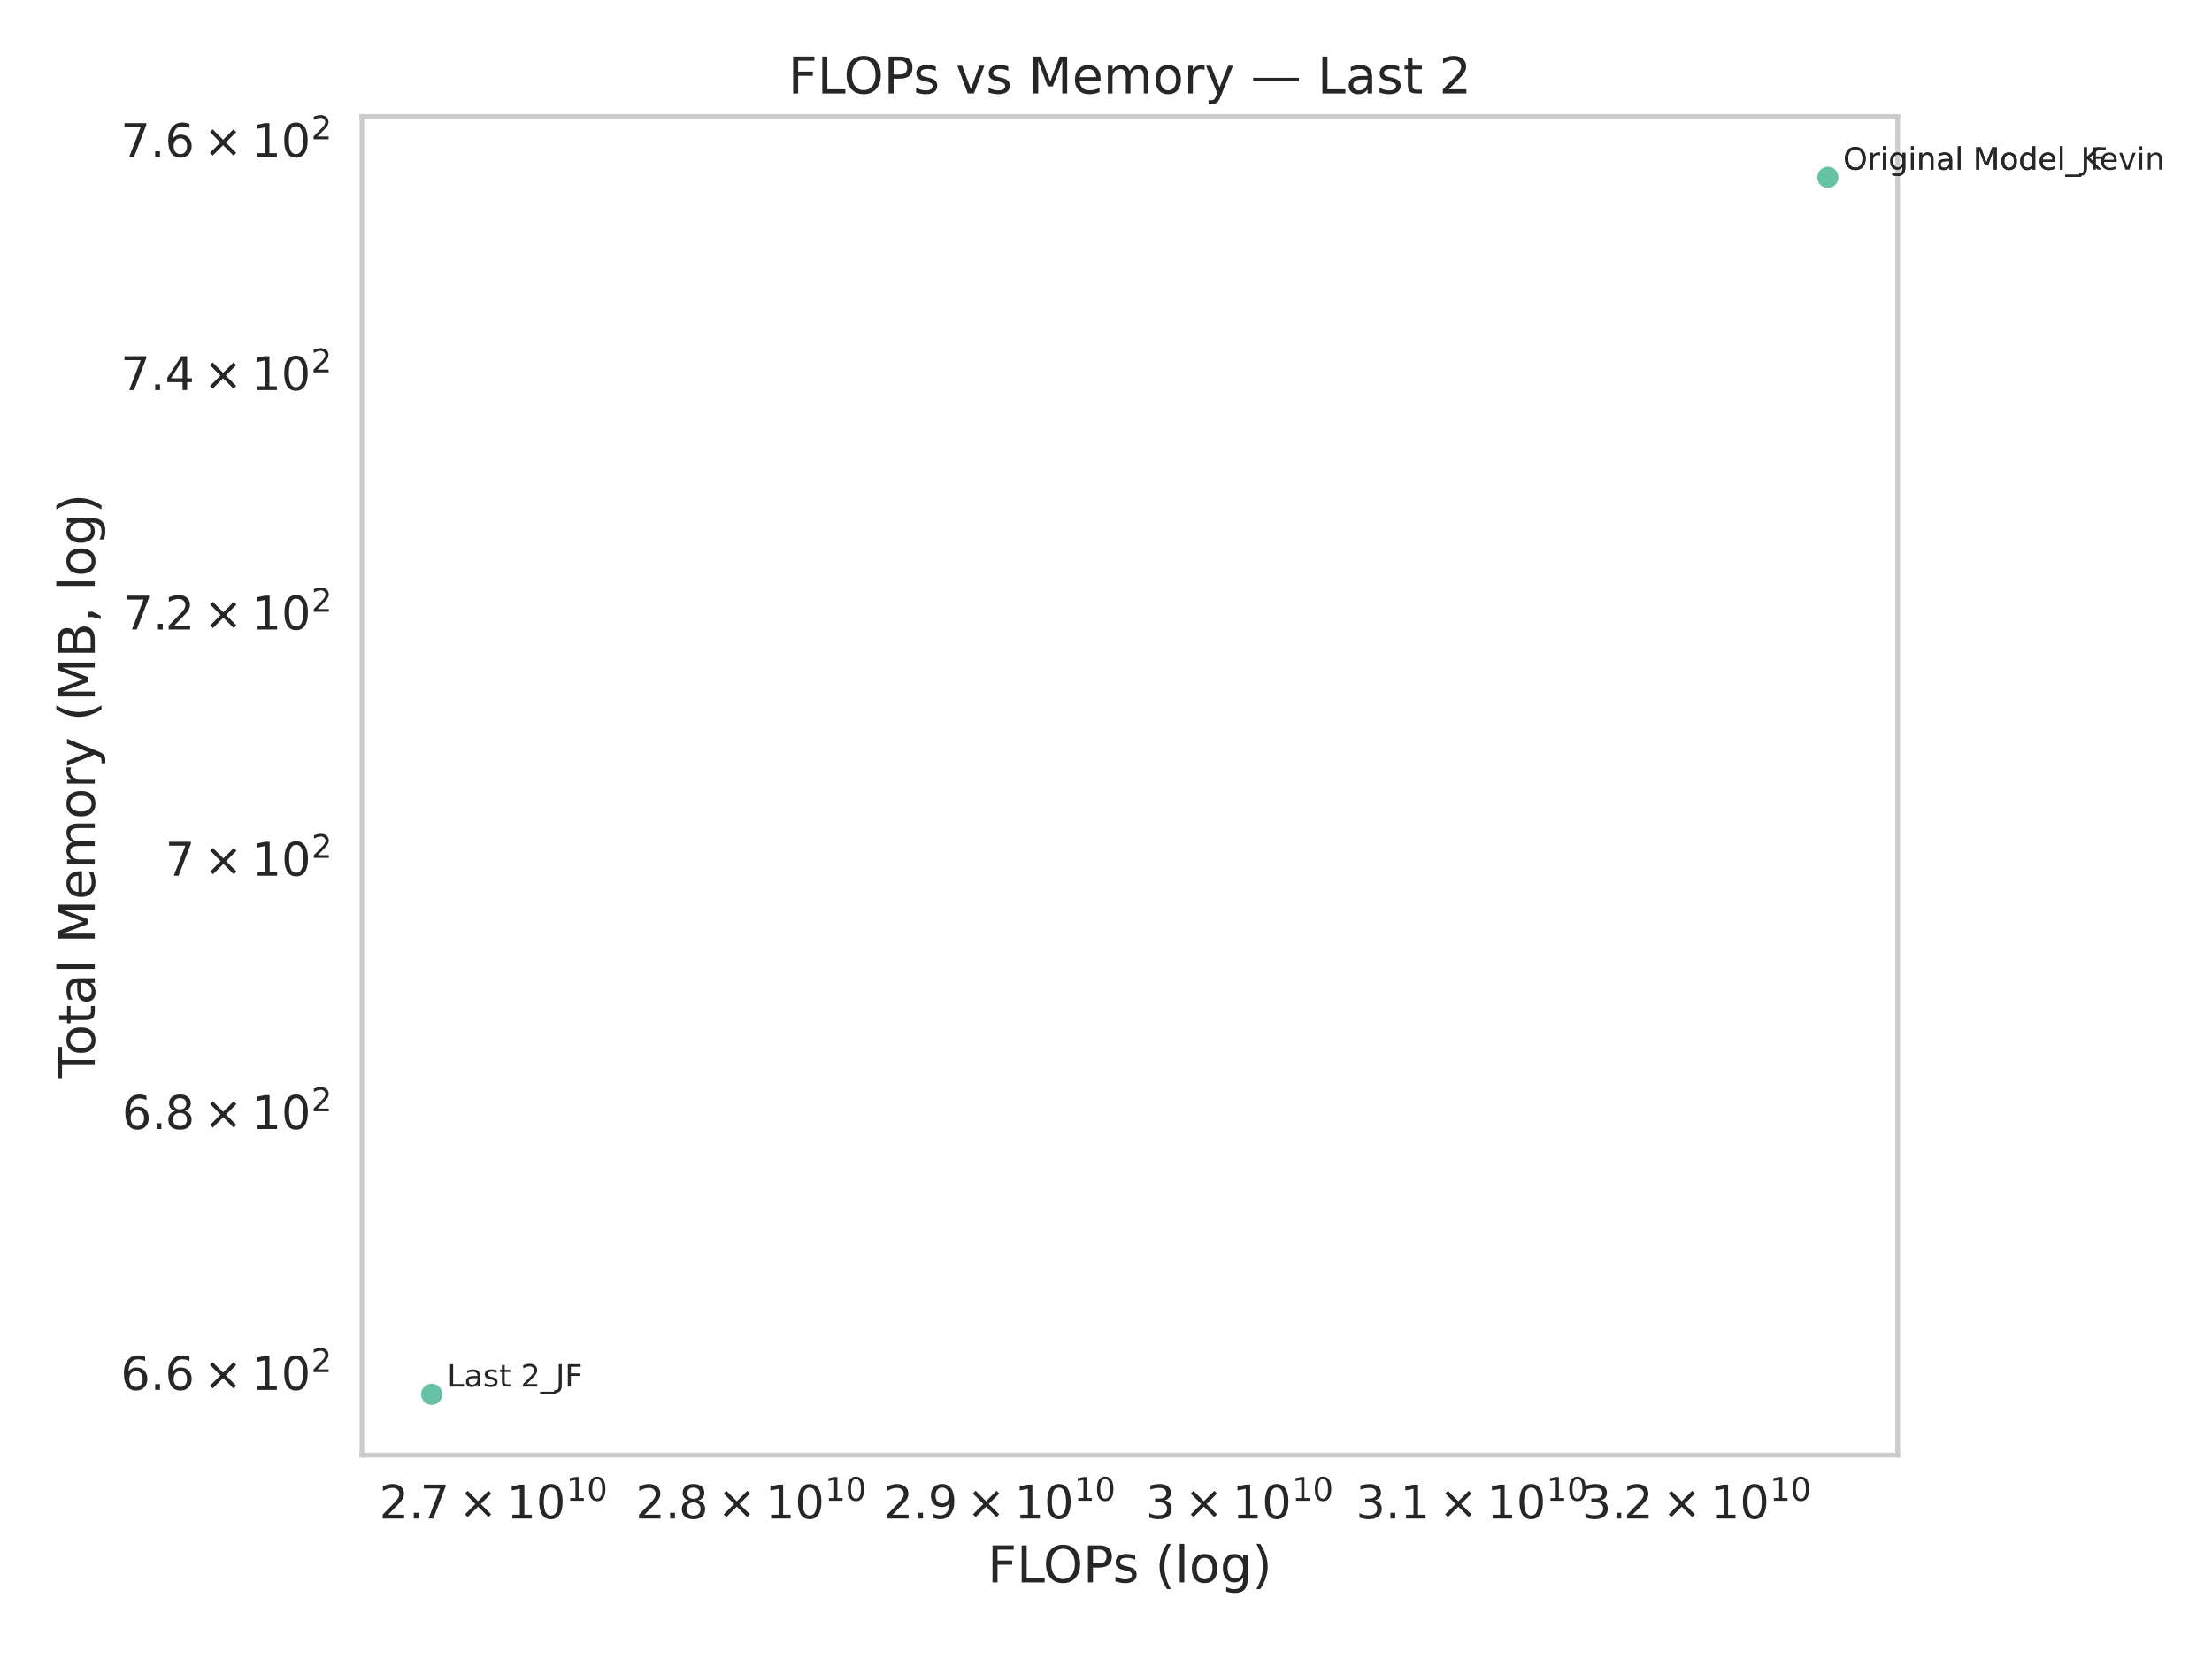
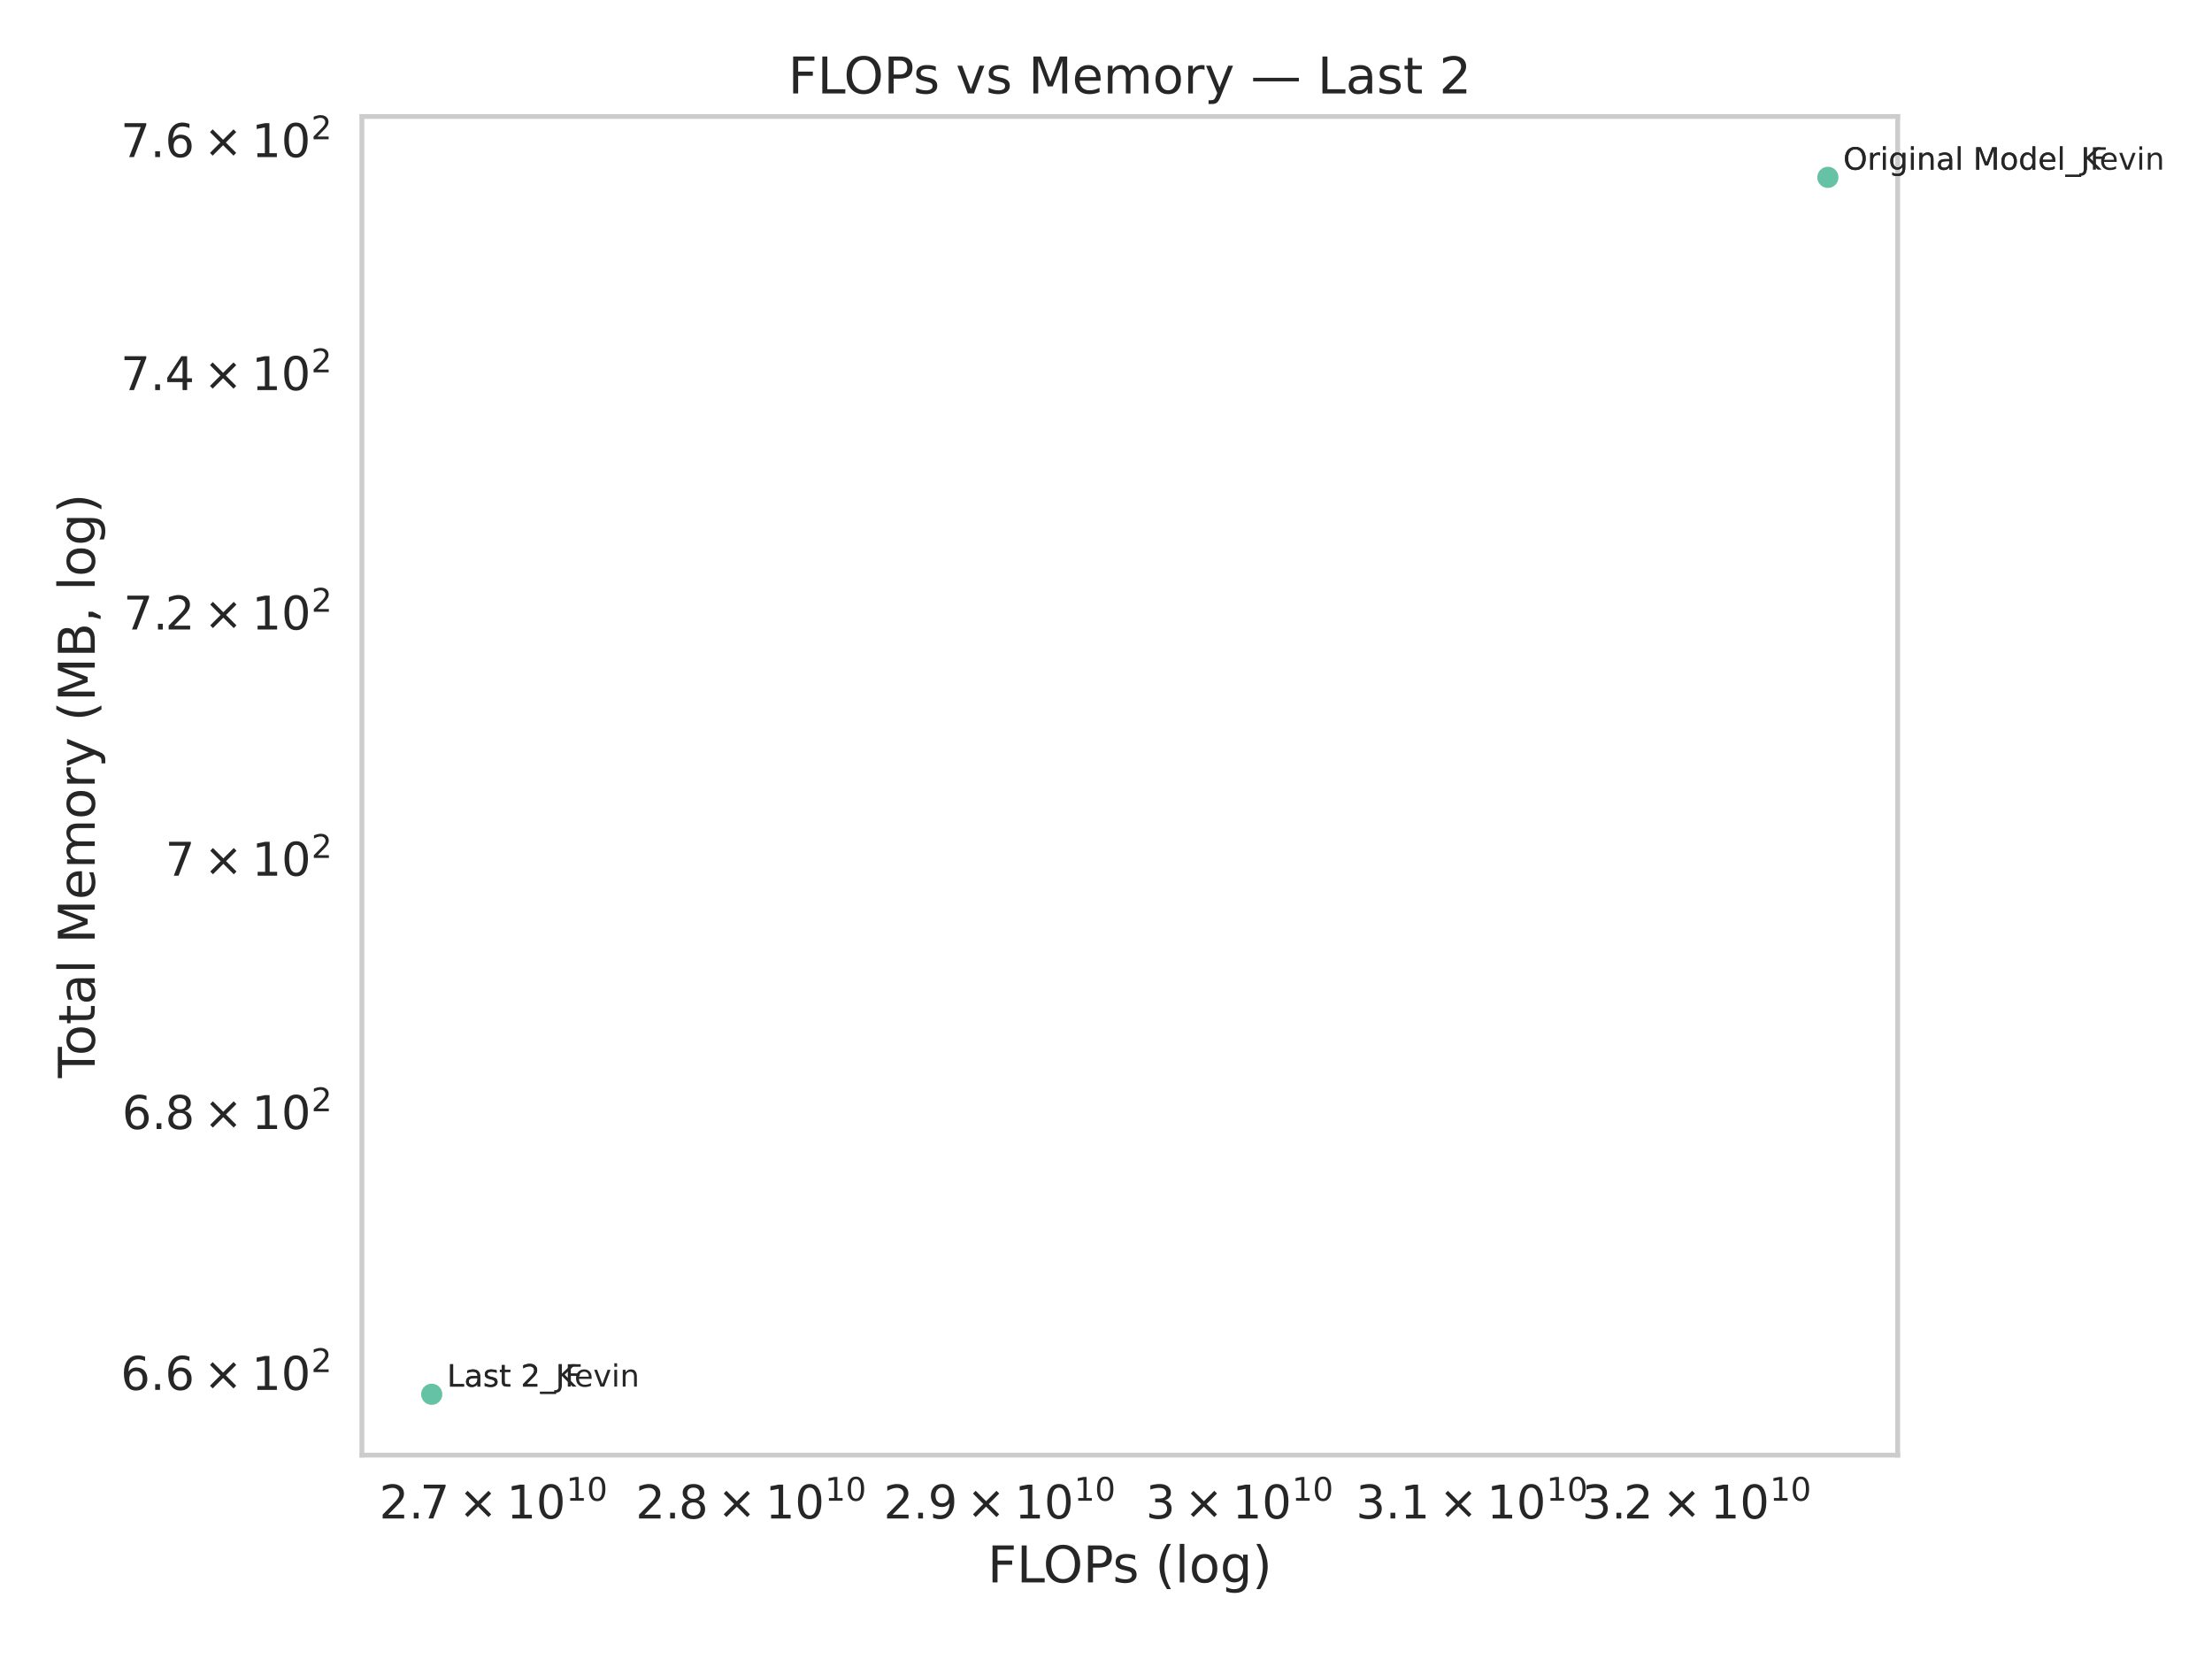
<svg xmlns="http://www.w3.org/2000/svg" xmlns:xlink="http://www.w3.org/1999/xlink" width="576pt" height="432pt" viewBox="0 0 576 432" version="1.1">
  <defs>
    <style type="text/css">*{stroke-linejoin: round; stroke-linecap: butt}</style>
  </defs>
  <g id="figure_1">
    <g id="patch_1">
      <path d="M 0 432  L 576 432  L 576 0  L 0 0  z " style="fill: #ffffff" />
    </g>
    <g id="axes_1">
      <g id="patch_2">
        <path d="M 94.239 378.912  L 494.155 378.912  L 494.155 30.336  L 94.239 30.336  z " style="fill: #ffffff" />
      </g>
      <g id="matplotlib.axis_1">
        <g id="xtick_1">
          <g id="text_1">
            <g style="fill: #262626" transform="translate(98.75553 395.5061) scale(0.121 -0.121)">
              <defs>
                <path id="DejaVuSans-32" d="M 1228 531  L 3431 531  L 3431 0  L 469 0  L 469 531  Q 828 903 1448 1529  Q 2069 2156 2228 2338  Q 2531 2678 2651 2914  Q 2772 3150 2772 3378  Q 2772 3750 2511 3984  Q 2250 4219 1831 4219  Q 1534 4219 1204 4116  Q 875 4013 500 3803  L 500 4441  Q 881 4594 1212 4672  Q 1544 4750 1819 4750  Q 2544 4750 2975 4387  Q 3406 4025 3406 3419  Q 3406 3131 3298 2873  Q 3191 2616 2906 2266  Q 2828 2175 2409 1742  Q 1991 1309 1228 531  z " transform="scale(0.015625)" />
                <path id="DejaVuSans-2e" d="M 684 794  L 1344 794  L 1344 0  L 684 0  L 684 794  z " transform="scale(0.015625)" />
                <path id="DejaVuSans-37" d="M 525 4666  L 3525 4666  L 3525 4397  L 1831 0  L 1172 0  L 2766 4134  L 525 4134  L 525 4666  z " transform="scale(0.015625)" />
                <path id="DejaVuSans-d7" d="M 4488 3438  L 3059 2003  L 4488 575  L 4116 197  L 2681 1631  L 1247 197  L 878 575  L 2303 2003  L 878 3438  L 1247 3816  L 2681 2381  L 4116 3816  L 4488 3438  z " transform="scale(0.015625)" />
                <path id="DejaVuSans-31" d="M 794 531  L 1825 531  L 1825 4091  L 703 3866  L 703 4441  L 1819 4666  L 2450 4666  L 2450 531  L 3481 531  L 3481 0  L 794 0  L 794 531  z " transform="scale(0.015625)" />
                <path id="DejaVuSans-30" d="M 2034 4250  Q 1547 4250 1301 3770  Q 1056 3291 1056 2328  Q 1056 1369 1301 889  Q 1547 409 2034 409  Q 2525 409 2770 889  Q 3016 1369 3016 2328  Q 3016 3291 2770 3770  Q 2525 4250 2034 4250  z M 2034 4750  Q 2819 4750 3233 4129  Q 3647 3509 3647 2328  Q 3647 1150 3233 529  Q 2819 -91 2034 -91  Q 1250 -91 836 529  Q 422 1150 422 2328  Q 422 3509 836 4129  Q 1250 4750 2034 4750  z " transform="scale(0.015625)" />
              </defs>
              <use xlink:href="#DejaVuSans-32" transform="translate(0 0.765625)" />
              <use xlink:href="#DejaVuSans-2e" transform="translate(63.62305 0.765625)" />
              <use xlink:href="#DejaVuSans-37" transform="translate(87.66016 0.765625)" />
              <use xlink:href="#DejaVuSans-d7" transform="translate(170.7656 0.765625)" />
              <use xlink:href="#DejaVuSans-31" transform="translate(274.0371 0.765625)" />
              <use xlink:href="#DejaVuSans-30" transform="translate(337.6602 0.765625)" />
              <use xlink:href="#DejaVuSans-31" transform="translate(402.2402 39.04688) scale(0.7)" />
              <use xlink:href="#DejaVuSans-30" transform="translate(446.7764 39.04688) scale(0.7)" />
            </g>
          </g>
        </g>
        <g id="xtick_2">
          <g id="text_2">
            <g style="fill: #262626" transform="translate(165.5144 395.5061) scale(0.121 -0.121)">
              <defs>
                <path id="DejaVuSans-38" d="M 2034 2216  Q 1584 2216 1326 1975  Q 1069 1734 1069 1313  Q 1069 891 1326 650  Q 1584 409 2034 409  Q 2484 409 2743 651  Q 3003 894 3003 1313  Q 3003 1734 2745 1975  Q 2488 2216 2034 2216  z M 1403 2484  Q 997 2584 770 2862  Q 544 3141 544 3541  Q 544 4100 942 4425  Q 1341 4750 2034 4750  Q 2731 4750 3128 4425  Q 3525 4100 3525 3541  Q 3525 3141 3298 2862  Q 3072 2584 2669 2484  Q 3125 2378 3379 2068  Q 3634 1759 3634 1313  Q 3634 634 3220 271  Q 2806 -91 2034 -91  Q 1263 -91 848 271  Q 434 634 434 1313  Q 434 1759 690 2068  Q 947 2378 1403 2484  z M 1172 3481  Q 1172 3119 1398 2916  Q 1625 2713 2034 2713  Q 2441 2713 2670 2916  Q 2900 3119 2900 3481  Q 2900 3844 2670 4047  Q 2441 4250 2034 4250  Q 1625 4250 1398 4047  Q 1172 3844 1172 3481  z " transform="scale(0.015625)" />
              </defs>
              <use xlink:href="#DejaVuSans-32" transform="translate(0 0.765625)" />
              <use xlink:href="#DejaVuSans-2e" transform="translate(63.62305 0.765625)" />
              <use xlink:href="#DejaVuSans-38" transform="translate(92.78516 0.765625)" />
              <use xlink:href="#DejaVuSans-d7" transform="translate(175.8906 0.765625)" />
              <use xlink:href="#DejaVuSans-31" transform="translate(279.1621 0.765625)" />
              <use xlink:href="#DejaVuSans-30" transform="translate(342.7852 0.765625)" />
              <use xlink:href="#DejaVuSans-31" transform="translate(407.3652 39.04688) scale(0.7)" />
              <use xlink:href="#DejaVuSans-30" transform="translate(451.9014 39.04688) scale(0.7)" />
            </g>
          </g>
        </g>
        <g id="xtick_3">
          <g id="text_3">
            <g style="fill: #262626" transform="translate(230.1012 395.5061) scale(0.121 -0.121)">
              <defs>
                <path id="DejaVuSans-39" d="M 703 97  L 703 672  Q 941 559 1184 500  Q 1428 441 1663 441  Q 2288 441 2617 861  Q 2947 1281 2994 2138  Q 2813 1869 2534 1725  Q 2256 1581 1919 1581  Q 1219 1581 811 2004  Q 403 2428 403 3163  Q 403 3881 828 4315  Q 1253 4750 1959 4750  Q 2769 4750 3195 4129  Q 3622 3509 3622 2328  Q 3622 1225 3098 567  Q 2575 -91 1691 -91  Q 1453 -91 1209 -44  Q 966 3 703 97  z M 1959 2075  Q 2384 2075 2632 2365  Q 2881 2656 2881 3163  Q 2881 3666 2632 3958  Q 2384 4250 1959 4250  Q 1534 4250 1286 3958  Q 1038 3666 1038 3163  Q 1038 2656 1286 2365  Q 1534 2075 1959 2075  z " transform="scale(0.015625)" />
              </defs>
              <use xlink:href="#DejaVuSans-32" transform="translate(0 0.765625)" />
              <use xlink:href="#DejaVuSans-2e" transform="translate(63.62305 0.765625)" />
              <use xlink:href="#DejaVuSans-39" transform="translate(95.41016 0.765625)" />
              <use xlink:href="#DejaVuSans-d7" transform="translate(178.5156 0.765625)" />
              <use xlink:href="#DejaVuSans-31" transform="translate(281.7871 0.765625)" />
              <use xlink:href="#DejaVuSans-30" transform="translate(345.4102 0.765625)" />
              <use xlink:href="#DejaVuSans-31" transform="translate(409.9902 39.04688) scale(0.7)" />
              <use xlink:href="#DejaVuSans-30" transform="translate(454.5264 39.04688) scale(0.7)" />
            </g>
          </g>
        </g>
        <g id="xtick_4">
          <g id="text_4">
            <g style="fill: #262626" transform="translate(298.3626 395.5061) scale(0.121 -0.121)">
              <defs>
                <path id="DejaVuSans-33" d="M 2597 2516  Q 3050 2419 3304 2112  Q 3559 1806 3559 1356  Q 3559 666 3084 287  Q 2609 -91 1734 -91  Q 1441 -91 1130 -33  Q 819 25 488 141  L 488 750  Q 750 597 1062 519  Q 1375 441 1716 441  Q 2309 441 2620 675  Q 2931 909 2931 1356  Q 2931 1769 2642 2001  Q 2353 2234 1838 2234  L 1294 2234  L 1294 2753  L 1863 2753  Q 2328 2753 2575 2939  Q 2822 3125 2822 3475  Q 2822 3834 2567 4026  Q 2313 4219 1838 4219  Q 1578 4219 1281 4162  Q 984 4106 628 3988  L 628 4550  Q 988 4650 1302 4700  Q 1616 4750 1894 4750  Q 2613 4750 3031 4423  Q 3450 4097 3450 3541  Q 3450 3153 3228 2886  Q 3006 2619 2597 2516  z " transform="scale(0.015625)" />
              </defs>
              <use xlink:href="#DejaVuSans-33" transform="translate(0 0.765625)" />
              <use xlink:href="#DejaVuSans-d7" transform="translate(83.10547 0.765625)" />
              <use xlink:href="#DejaVuSans-31" transform="translate(186.377 0.765625)" />
              <use xlink:href="#DejaVuSans-30" transform="translate(250 0.765625)" />
              <use xlink:href="#DejaVuSans-31" transform="translate(314.5801 39.04688) scale(0.7)" />
              <use xlink:href="#DejaVuSans-30" transform="translate(359.1162 39.04688) scale(0.7)" />
            </g>
          </g>
        </g>
        <g id="xtick_5">
          <g id="text_5">
            <g style="fill: #262626" transform="translate(353.079 395.5061) scale(0.121 -0.121)">
              <use xlink:href="#DejaVuSans-33" transform="translate(0 0.765625)" />
              <use xlink:href="#DejaVuSans-2e" transform="translate(63.62305 0.765625)" />
              <use xlink:href="#DejaVuSans-31" transform="translate(95.41016 0.765625)" />
              <use xlink:href="#DejaVuSans-d7" transform="translate(178.5156 0.765625)" />
              <use xlink:href="#DejaVuSans-31" transform="translate(281.7871 0.765625)" />
              <use xlink:href="#DejaVuSans-30" transform="translate(345.4102 0.765625)" />
              <use xlink:href="#DejaVuSans-31" transform="translate(409.9902 39.04688) scale(0.7)" />
              <use xlink:href="#DejaVuSans-30" transform="translate(454.5264 39.04688) scale(0.7)" />
            </g>
          </g>
        </g>
        <g id="xtick_6">
          <g id="text_6">
            <g style="fill: #262626" transform="translate(411.9255 395.5061) scale(0.121 -0.121)">
              <use xlink:href="#DejaVuSans-33" transform="translate(0 0.765625)" />
              <use xlink:href="#DejaVuSans-2e" transform="translate(63.62305 0.765625)" />
              <use xlink:href="#DejaVuSans-32" transform="translate(89.91016 0.765625)" />
              <use xlink:href="#DejaVuSans-d7" transform="translate(173.0156 0.765625)" />
              <use xlink:href="#DejaVuSans-31" transform="translate(276.2871 0.765625)" />
              <use xlink:href="#DejaVuSans-30" transform="translate(339.9102 0.765625)" />
              <use xlink:href="#DejaVuSans-31" transform="translate(404.4902 39.04688) scale(0.7)" />
              <use xlink:href="#DejaVuSans-30" transform="translate(449.0264 39.04688) scale(0.7)" />
            </g>
          </g>
        </g>
        <g id="text_7">
          <g style="fill: #262626" transform="translate(257.1557 412.0525) scale(0.132 -0.132)">
            <defs>
              <path id="DejaVuSans-46" d="M 628 4666  L 3309 4666  L 3309 4134  L 1259 4134  L 1259 2759  L 3109 2759  L 3109 2228  L 1259 2228  L 1259 0  L 628 0  L 628 4666  z " transform="scale(0.015625)" />
              <path id="DejaVuSans-4c" d="M 628 4666  L 1259 4666  L 1259 531  L 3531 531  L 3531 0  L 628 0  L 628 4666  z " transform="scale(0.015625)" />
              <path id="DejaVuSans-4f" d="M 2522 4238  Q 1834 4238 1429 3725  Q 1025 3213 1025 2328  Q 1025 1447 1429 934  Q 1834 422 2522 422  Q 3209 422 3611 934  Q 4013 1447 4013 2328  Q 4013 3213 3611 3725  Q 3209 4238 2522 4238  z M 2522 4750  Q 3503 4750 4090 4092  Q 4678 3434 4678 2328  Q 4678 1225 4090 567  Q 3503 -91 2522 -91  Q 1538 -91 948 565  Q 359 1222 359 2328  Q 359 3434 948 4092  Q 1538 4750 2522 4750  z " transform="scale(0.015625)" />
              <path id="DejaVuSans-50" d="M 1259 4147  L 1259 2394  L 2053 2394  Q 2494 2394 2734 2622  Q 2975 2850 2975 3272  Q 2975 3691 2734 3919  Q 2494 4147 2053 4147  L 1259 4147  z M 628 4666  L 2053 4666  Q 2838 4666 3239 4311  Q 3641 3956 3641 3272  Q 3641 2581 3239 2228  Q 2838 1875 2053 1875  L 1259 1875  L 1259 0  L 628 0  L 628 4666  z " transform="scale(0.015625)" />
              <path id="DejaVuSans-73" d="M 2834 3397  L 2834 2853  Q 2591 2978 2328 3040  Q 2066 3103 1784 3103  Q 1356 3103 1142 2972  Q 928 2841 928 2578  Q 928 2378 1081 2264  Q 1234 2150 1697 2047  L 1894 2003  Q 2506 1872 2764 1633  Q 3022 1394 3022 966  Q 3022 478 2636 193  Q 2250 -91 1575 -91  Q 1294 -91 989 -36  Q 684 19 347 128  L 347 722  Q 666 556 975 473  Q 1284 391 1588 391  Q 1994 391 2212 530  Q 2431 669 2431 922  Q 2431 1156 2273 1281  Q 2116 1406 1581 1522  L 1381 1569  Q 847 1681 609 1914  Q 372 2147 372 2553  Q 372 3047 722 3315  Q 1072 3584 1716 3584  Q 2034 3584 2315 3537  Q 2597 3491 2834 3397  z " transform="scale(0.015625)" />
              <path id="DejaVuSans-20" transform="scale(0.015625)" />
              <path id="DejaVuSans-28" d="M 1984 4856  Q 1566 4138 1362 3434  Q 1159 2731 1159 2009  Q 1159 1288 1364 580  Q 1569 -128 1984 -844  L 1484 -844  Q 1016 -109 783 600  Q 550 1309 550 2009  Q 550 2706 781 3412  Q 1013 4119 1484 4856  L 1984 4856  z " transform="scale(0.015625)" />
              <path id="DejaVuSans-6c" d="M 603 4863  L 1178 4863  L 1178 0  L 603 0  L 603 4863  z " transform="scale(0.015625)" />
              <path id="DejaVuSans-6f" d="M 1959 3097  Q 1497 3097 1228 2736  Q 959 2375 959 1747  Q 959 1119 1226 758  Q 1494 397 1959 397  Q 2419 397 2687 759  Q 2956 1122 2956 1747  Q 2956 2369 2687 2733  Q 2419 3097 1959 3097  z M 1959 3584  Q 2709 3584 3137 3096  Q 3566 2609 3566 1747  Q 3566 888 3137 398  Q 2709 -91 1959 -91  Q 1206 -91 779 398  Q 353 888 353 1747  Q 353 2609 779 3096  Q 1206 3584 1959 3584  z " transform="scale(0.015625)" />
              <path id="DejaVuSans-67" d="M 2906 1791  Q 2906 2416 2648 2759  Q 2391 3103 1925 3103  Q 1463 3103 1205 2759  Q 947 2416 947 1791  Q 947 1169 1205 825  Q 1463 481 1925 481  Q 2391 481 2648 825  Q 2906 1169 2906 1791  z M 3481 434  Q 3481 -459 3084 -895  Q 2688 -1331 1869 -1331  Q 1566 -1331 1297 -1286  Q 1028 -1241 775 -1147  L 775 -588  Q 1028 -725 1275 -790  Q 1522 -856 1778 -856  Q 2344 -856 2625 -561  Q 2906 -266 2906 331  L 2906 616  Q 2728 306 2450 153  Q 2172 0 1784 0  Q 1141 0 747 490  Q 353 981 353 1791  Q 353 2603 747 3093  Q 1141 3584 1784 3584  Q 2172 3584 2450 3431  Q 2728 3278 2906 2969  L 2906 3500  L 3481 3500  L 3481 434  z " transform="scale(0.015625)" />
              <path id="DejaVuSans-29" d="M 513 4856  L 1013 4856  Q 1481 4119 1714 3412  Q 1947 2706 1947 2009  Q 1947 1309 1714 600  Q 1481 -109 1013 -844  L 513 -844  Q 928 -128 1133 580  Q 1338 1288 1338 2009  Q 1338 2731 1133 3434  Q 928 4138 513 4856  z " transform="scale(0.015625)" />
            </defs>
            <use xlink:href="#DejaVuSans-46" />
            <use xlink:href="#DejaVuSans-4c" transform="translate(57.51953 0)" />
            <use xlink:href="#DejaVuSans-4f" transform="translate(109.6074 0)" />
            <use xlink:href="#DejaVuSans-50" transform="translate(188.3184 0)" />
            <use xlink:href="#DejaVuSans-73" transform="translate(246.8711 0)" />
            <use xlink:href="#DejaVuSans-20" transform="translate(298.9707 0)" />
            <use xlink:href="#DejaVuSans-28" transform="translate(330.7578 0)" />
            <use xlink:href="#DejaVuSans-6c" transform="translate(369.7715 0)" />
            <use xlink:href="#DejaVuSans-6f" transform="translate(397.5547 0)" />
            <use xlink:href="#DejaVuSans-67" transform="translate(458.7363 0)" />
            <use xlink:href="#DejaVuSans-29" transform="translate(522.2129 0)" />
          </g>
        </g>
      </g>
      <g id="matplotlib.axis_2">
        <g id="ytick_1">
          <g id="text_8">
            <g style="fill: #262626" transform="translate(31.42142 362.0147) scale(0.121 -0.121)">
              <defs>
                <path id="DejaVuSans-36" d="M 2113 2584  Q 1688 2584 1439 2293  Q 1191 2003 1191 1497  Q 1191 994 1439 701  Q 1688 409 2113 409  Q 2538 409 2786 701  Q 3034 994 3034 1497  Q 3034 2003 2786 2293  Q 2538 2584 2113 2584  z M 3366 4563  L 3366 3988  Q 3128 4100 2886 4159  Q 2644 4219 2406 4219  Q 1781 4219 1451 3797  Q 1122 3375 1075 2522  Q 1259 2794 1537 2939  Q 1816 3084 2150 3084  Q 2853 3084 3261 2657  Q 3669 2231 3669 1497  Q 3669 778 3244 343  Q 2819 -91 2113 -91  Q 1303 -91 875 529  Q 447 1150 447 2328  Q 447 3434 972 4092  Q 1497 4750 2381 4750  Q 2619 4750 2861 4703  Q 3103 4656 3366 4563  z " transform="scale(0.015625)" />
              </defs>
              <use xlink:href="#DejaVuSans-36" transform="translate(0 0.765625)" />
              <use xlink:href="#DejaVuSans-2e" transform="translate(63.62305 0.765625)" />
              <use xlink:href="#DejaVuSans-36" transform="translate(95.41016 0.765625)" />
              <use xlink:href="#DejaVuSans-d7" transform="translate(178.5156 0.765625)" />
              <use xlink:href="#DejaVuSans-31" transform="translate(281.7871 0.765625)" />
              <use xlink:href="#DejaVuSans-30" transform="translate(345.4102 0.765625)" />
              <use xlink:href="#DejaVuSans-32" transform="translate(409.9902 39.04688) scale(0.7)" />
            </g>
          </g>
        </g>
        <g id="ytick_2">
          <g id="text_9">
            <g style="fill: #262626" transform="translate(31.78442 294.0843) scale(0.121 -0.121)">
              <use xlink:href="#DejaVuSans-36" transform="translate(0 0.765625)" />
              <use xlink:href="#DejaVuSans-2e" transform="translate(63.62305 0.765625)" />
              <use xlink:href="#DejaVuSans-38" transform="translate(92.78516 0.765625)" />
              <use xlink:href="#DejaVuSans-d7" transform="translate(175.8906 0.765625)" />
              <use xlink:href="#DejaVuSans-31" transform="translate(279.1621 0.765625)" />
              <use xlink:href="#DejaVuSans-30" transform="translate(342.7852 0.765625)" />
              <use xlink:href="#DejaVuSans-32" transform="translate(407.3652 39.04688) scale(0.7)" />
            </g>
          </g>
        </g>
        <g id="ytick_3">
          <g id="text_10">
            <g style="fill: #262626" transform="translate(43.03742 228.1232) scale(0.121 -0.121)">
              <use xlink:href="#DejaVuSans-37" transform="translate(0 0.765625)" />
              <use xlink:href="#DejaVuSans-d7" transform="translate(83.10547 0.765625)" />
              <use xlink:href="#DejaVuSans-31" transform="translate(186.377 0.765625)" />
              <use xlink:href="#DejaVuSans-30" transform="translate(250 0.765625)" />
              <use xlink:href="#DejaVuSans-32" transform="translate(314.5801 39.04688) scale(0.7)" />
            </g>
          </g>
        </g>
        <g id="ytick_4">
          <g id="text_11">
            <g style="fill: #262626" transform="translate(32.14742 164.0205) scale(0.121 -0.121)">
              <use xlink:href="#DejaVuSans-37" transform="translate(0 0.765625)" />
              <use xlink:href="#DejaVuSans-2e" transform="translate(63.62305 0.765625)" />
              <use xlink:href="#DejaVuSans-32" transform="translate(89.91016 0.765625)" />
              <use xlink:href="#DejaVuSans-d7" transform="translate(173.0156 0.765625)" />
              <use xlink:href="#DejaVuSans-31" transform="translate(276.2871 0.765625)" />
              <use xlink:href="#DejaVuSans-30" transform="translate(339.9102 0.765625)" />
              <use xlink:href="#DejaVuSans-32" transform="translate(404.4902 39.04688) scale(0.7)" />
            </g>
          </g>
        </g>
        <g id="ytick_5">
          <g id="text_12">
            <g style="fill: #262626" transform="translate(31.42142 101.6741) scale(0.121 -0.121)">
              <defs>
                <path id="DejaVuSans-34" d="M 2419 4116  L 825 1625  L 2419 1625  L 2419 4116  z M 2253 4666  L 3047 4666  L 3047 1625  L 3713 1625  L 3713 1100  L 3047 1100  L 3047 0  L 2419 0  L 2419 1100  L 313 1100  L 313 1709  L 2253 4666  z " transform="scale(0.015625)" />
              </defs>
              <use xlink:href="#DejaVuSans-37" transform="translate(0 0.765625)" />
              <use xlink:href="#DejaVuSans-2e" transform="translate(63.62305 0.765625)" />
              <use xlink:href="#DejaVuSans-34" transform="translate(95.41016 0.765625)" />
              <use xlink:href="#DejaVuSans-d7" transform="translate(178.5156 0.765625)" />
              <use xlink:href="#DejaVuSans-31" transform="translate(281.7871 0.765625)" />
              <use xlink:href="#DejaVuSans-30" transform="translate(345.4102 0.765625)" />
              <use xlink:href="#DejaVuSans-32" transform="translate(409.9902 39.04688) scale(0.7)" />
            </g>
          </g>
        </g>
        <g id="ytick_6">
          <g id="text_13">
            <g style="fill: #262626" transform="translate(31.42142 40.99056) scale(0.121 -0.121)">
              <use xlink:href="#DejaVuSans-37" transform="translate(0 0.765625)" />
              <use xlink:href="#DejaVuSans-2e" transform="translate(63.62305 0.765625)" />
              <use xlink:href="#DejaVuSans-36" transform="translate(95.41016 0.765625)" />
              <use xlink:href="#DejaVuSans-d7" transform="translate(178.5156 0.765625)" />
              <use xlink:href="#DejaVuSans-31" transform="translate(281.7871 0.765625)" />
              <use xlink:href="#DejaVuSans-30" transform="translate(345.4102 0.765625)" />
              <use xlink:href="#DejaVuSans-32" transform="translate(409.9902 39.04688) scale(0.7)" />
            </g>
          </g>
        </g>
        <g id="text_14">
          <g style="fill: #262626" transform="translate(24.67624 280.7045) rotate(-90) scale(0.132 -0.132)">
            <defs>
              <path id="DejaVuSans-54" d="M -19 4666  L 3928 4666  L 3928 4134  L 2272 4134  L 2272 0  L 1638 0  L 1638 4134  L -19 4134  L -19 4666  z " transform="scale(0.015625)" />
              <path id="DejaVuSans-74" d="M 1172 4494  L 1172 3500  L 2356 3500  L 2356 3053  L 1172 3053  L 1172 1153  Q 1172 725 1289 603  Q 1406 481 1766 481  L 2356 481  L 2356 0  L 1766 0  Q 1100 0 847 248  Q 594 497 594 1153  L 594 3053  L 172 3053  L 172 3500  L 594 3500  L 594 4494  L 1172 4494  z " transform="scale(0.015625)" />
              <path id="DejaVuSans-61" d="M 2194 1759  Q 1497 1759 1228 1600  Q 959 1441 959 1056  Q 959 750 1161 570  Q 1363 391 1709 391  Q 2188 391 2477 730  Q 2766 1069 2766 1631  L 2766 1759  L 2194 1759  z M 3341 1997  L 3341 0  L 2766 0  L 2766 531  Q 2569 213 2275 61  Q 1981 -91 1556 -91  Q 1019 -91 701 211  Q 384 513 384 1019  Q 384 1609 779 1909  Q 1175 2209 1959 2209  L 2766 2209  L 2766 2266  Q 2766 2663 2505 2880  Q 2244 3097 1772 3097  Q 1472 3097 1187 3025  Q 903 2953 641 2809  L 641 3341  Q 956 3463 1253 3523  Q 1550 3584 1831 3584  Q 2591 3584 2966 3190  Q 3341 2797 3341 1997  z " transform="scale(0.015625)" />
              <path id="DejaVuSans-4d" d="M 628 4666  L 1569 4666  L 2759 1491  L 3956 4666  L 4897 4666  L 4897 0  L 4281 0  L 4281 4097  L 3078 897  L 2444 897  L 1241 4097  L 1241 0  L 628 0  L 628 4666  z " transform="scale(0.015625)" />
              <path id="DejaVuSans-65" d="M 3597 1894  L 3597 1613  L 953 1613  Q 991 1019 1311 708  Q 1631 397 2203 397  Q 2534 397 2845 478  Q 3156 559 3463 722  L 3463 178  Q 3153 47 2828 -22  Q 2503 -91 2169 -91  Q 1331 -91 842 396  Q 353 884 353 1716  Q 353 2575 817 3079  Q 1281 3584 2069 3584  Q 2775 3584 3186 3129  Q 3597 2675 3597 1894  z M 3022 2063  Q 3016 2534 2758 2815  Q 2500 3097 2075 3097  Q 1594 3097 1305 2825  Q 1016 2553 972 2059  L 3022 2063  z " transform="scale(0.015625)" />
              <path id="DejaVuSans-6d" d="M 3328 2828  Q 3544 3216 3844 3400  Q 4144 3584 4550 3584  Q 5097 3584 5394 3201  Q 5691 2819 5691 2113  L 5691 0  L 5113 0  L 5113 2094  Q 5113 2597 4934 2840  Q 4756 3084 4391 3084  Q 3944 3084 3684 2787  Q 3425 2491 3425 1978  L 3425 0  L 2847 0  L 2847 2094  Q 2847 2600 2669 2842  Q 2491 3084 2119 3084  Q 1678 3084 1418 2786  Q 1159 2488 1159 1978  L 1159 0  L 581 0  L 581 3500  L 1159 3500  L 1159 2956  Q 1356 3278 1631 3431  Q 1906 3584 2284 3584  Q 2666 3584 2933 3390  Q 3200 3197 3328 2828  z " transform="scale(0.015625)" />
              <path id="DejaVuSans-72" d="M 2631 2963  Q 2534 3019 2420 3045  Q 2306 3072 2169 3072  Q 1681 3072 1420 2755  Q 1159 2438 1159 1844  L 1159 0  L 581 0  L 581 3500  L 1159 3500  L 1159 2956  Q 1341 3275 1631 3429  Q 1922 3584 2338 3584  Q 2397 3584 2469 3576  Q 2541 3569 2628 3553  L 2631 2963  z " transform="scale(0.015625)" />
              <path id="DejaVuSans-79" d="M 2059 -325  Q 1816 -950 1584 -1140  Q 1353 -1331 966 -1331  L 506 -1331  L 506 -850  L 844 -850  Q 1081 -850 1212 -737  Q 1344 -625 1503 -206  L 1606 56  L 191 3500  L 800 3500  L 1894 763  L 2988 3500  L 3597 3500  L 2059 -325  z " transform="scale(0.015625)" />
              <path id="DejaVuSans-42" d="M 1259 2228  L 1259 519  L 2272 519  Q 2781 519 3026 730  Q 3272 941 3272 1375  Q 3272 1813 3026 2020  Q 2781 2228 2272 2228  L 1259 2228  z M 1259 4147  L 1259 2741  L 2194 2741  Q 2656 2741 2882 2914  Q 3109 3088 3109 3444  Q 3109 3797 2882 3972  Q 2656 4147 2194 4147  L 1259 4147  z M 628 4666  L 2241 4666  Q 2963 4666 3353 4366  Q 3744 4066 3744 3513  Q 3744 3084 3544 2831  Q 3344 2578 2956 2516  Q 3422 2416 3680 2098  Q 3938 1781 3938 1306  Q 3938 681 3513 340  Q 3088 0 2303 0  L 628 0  L 628 4666  z " transform="scale(0.015625)" />
              <path id="DejaVuSans-2c" d="M 750 794  L 1409 794  L 1409 256  L 897 -744  L 494 -744  L 750 256  L 750 794  z " transform="scale(0.015625)" />
            </defs>
            <use xlink:href="#DejaVuSans-54" />
            <use xlink:href="#DejaVuSans-6f" transform="translate(44.08398 0)" />
            <use xlink:href="#DejaVuSans-74" transform="translate(105.2656 0)" />
            <use xlink:href="#DejaVuSans-61" transform="translate(144.4746 0)" />
            <use xlink:href="#DejaVuSans-6c" transform="translate(205.7539 0)" />
            <use xlink:href="#DejaVuSans-20" transform="translate(233.5371 0)" />
            <use xlink:href="#DejaVuSans-4d" transform="translate(265.3242 0)" />
            <use xlink:href="#DejaVuSans-65" transform="translate(351.6035 0)" />
            <use xlink:href="#DejaVuSans-6d" transform="translate(413.127 0)" />
            <use xlink:href="#DejaVuSans-6f" transform="translate(510.5391 0)" />
            <use xlink:href="#DejaVuSans-72" transform="translate(571.7207 0)" />
            <use xlink:href="#DejaVuSans-79" transform="translate(612.834 0)" />
            <use xlink:href="#DejaVuSans-20" transform="translate(672.0137 0)" />
            <use xlink:href="#DejaVuSans-28" transform="translate(703.8008 0)" />
            <use xlink:href="#DejaVuSans-4d" transform="translate(742.8145 0)" />
            <use xlink:href="#DejaVuSans-42" transform="translate(829.0938 0)" />
            <use xlink:href="#DejaVuSans-2c" transform="translate(897.6973 0)" />
            <use xlink:href="#DejaVuSans-20" transform="translate(929.4844 0)" />
            <use xlink:href="#DejaVuSans-6c" transform="translate(961.2715 0)" />
            <use xlink:href="#DejaVuSans-6f" transform="translate(989.0547 0)" />
            <use xlink:href="#DejaVuSans-67" transform="translate(1050.236 0)" />
            <use xlink:href="#DejaVuSans-29" transform="translate(1113.713 0)" />
          </g>
        </g>
      </g>
      <g id="PathCollection_1">
        <defs>
-           <path id="m98a71d52c9" d="M 0 3  C 0.796 3 1.559 2.684 2.121 2.121  C 2.684 1.559 3 0.796 3 0  C 3 -0.796 2.684 -1.559 2.121 -2.121  C 1.559 -2.684 0.796 -3 0 -3  C -0.796 -3 -1.559 -2.684 -2.121 -2.121  C -2.684 -1.559 -3 -0.796 -3 0  C -3 0.796 -2.684 1.559 -2.121 2.121  C -1.559 2.684 -0.796 3 0 3  z " style="stroke: #ffffff; stroke-width: 0.48" />
+           <path id="m94c38a81b7" d="M 0 3  C 0.796 3 1.559 2.684 2.121 2.121  C 2.684 1.559 3 0.796 3 0  C 3 -0.796 2.684 -1.559 2.121 -2.121  C 1.559 -2.684 0.796 -3 0 -3  C -0.796 -3 -1.559 -2.684 -2.121 -2.121  C -2.684 -1.559 -3 -0.796 -3 0  C -3 0.796 -2.684 1.559 -2.121 2.121  C -1.559 2.684 -0.796 3 0 3  z " style="stroke: #ffffff; stroke-width: 0.48" />
        </defs>
-         <g clip-path="url(#p85d7782b39)">
-           <use xlink:href="#m98a71d52c9" x="475.977" y="46.18" style="fill: #66c2a5; stroke: #ffffff; stroke-width: 0.48" />
-           <use xlink:href="#m98a71d52c9" x="112.417" y="363.068" style="fill: #66c2a5; stroke: #ffffff; stroke-width: 0.48" />
-           <use xlink:href="#m98a71d52c9" x="475.977" y="46.18" style="fill: #66c2a5; stroke: #ffffff; stroke-width: 0.48" />
+         <g clip-path="url(#p597036ff9f)">
+           <use xlink:href="#m94c38a81b7" x="112.417" y="363.068" style="fill: #66c2a5; stroke: #ffffff; stroke-width: 0.48" />
+           <use xlink:href="#m94c38a81b7" x="475.977" y="46.18" style="fill: #66c2a5; stroke: #ffffff; stroke-width: 0.48" />
+           <use xlink:href="#m94c38a81b7" x="112.417" y="363.068" style="fill: #66c2a5; stroke: #ffffff; stroke-width: 0.48" />
+           <use xlink:href="#m94c38a81b7" x="475.977" y="46.18" style="fill: #66c2a5; stroke: #ffffff; stroke-width: 0.48" />
        </g>
      </g>
      <g id="patch_3">
        <path d="M 94.239 378.912  L 94.239 30.336  " style="fill: none; stroke: #cccccc; stroke-width: 1.25; stroke-linejoin: miter; stroke-linecap: square" />
      </g>
      <g id="patch_4">
        <path d="M 494.155 378.912  L 494.155 30.336  " style="fill: none; stroke: #cccccc; stroke-width: 1.25; stroke-linejoin: miter; stroke-linecap: square" />
      </g>
      <g id="patch_5">
        <path d="M 94.239 378.912  L 494.155 378.912  " style="fill: none; stroke: #cccccc; stroke-width: 1.25; stroke-linejoin: miter; stroke-linecap: square" />
      </g>
      <g id="patch_6">
        <path d="M 94.239 30.336  L 494.155 30.336  " style="fill: none; stroke: #cccccc; stroke-width: 1.25; stroke-linejoin: miter; stroke-linecap: square" />
      </g>
      <g id="text_15">
-         <g style="fill: #262626" transform="translate(479.9769 44.18036) scale(0.08 -0.08)">
+         <g style="fill: #262626" transform="translate(116.4174 361.0676) scale(0.08 -0.08)">
          <defs>
-             <path id="DejaVuSans-69" d="M 603 3500  L 1178 3500  L 1178 0  L 603 0  L 603 3500  z M 603 4863  L 1178 4863  L 1178 4134  L 603 4134  L 603 4863  z " transform="scale(0.015625)" />
-             <path id="DejaVuSans-6e" d="M 3513 2113  L 3513 0  L 2938 0  L 2938 2094  Q 2938 2591 2744 2837  Q 2550 3084 2163 3084  Q 1697 3084 1428 2787  Q 1159 2491 1159 1978  L 1159 0  L 581 0  L 581 3500  L 1159 3500  L 1159 2956  Q 1366 3272 1645 3428  Q 1925 3584 2291 3584  Q 2894 3584 3203 3211  Q 3513 2838 3513 2113  z " transform="scale(0.015625)" />
-             <path id="DejaVuSans-64" d="M 2906 2969  L 2906 4863  L 3481 4863  L 3481 0  L 2906 0  L 2906 525  Q 2725 213 2448 61  Q 2172 -91 1784 -91  Q 1150 -91 751 415  Q 353 922 353 1747  Q 353 2572 751 3078  Q 1150 3584 1784 3584  Q 2172 3584 2448 3432  Q 2725 3281 2906 2969  z M 947 1747  Q 947 1113 1208 752  Q 1469 391 1925 391  Q 2381 391 2643 752  Q 2906 1113 2906 1747  Q 2906 2381 2643 2742  Q 2381 3103 1925 3103  Q 1469 3103 1208 2742  Q 947 2381 947 1747  z " transform="scale(0.015625)" />
            <path id="DejaVuSans-5f" d="M 3263 -1063  L 3263 -1509  L -63 -1509  L -63 -1063  L 3263 -1063  z " transform="scale(0.015625)" />
            <path id="DejaVuSans-4b" d="M 628 4666  L 1259 4666  L 1259 2694  L 3353 4666  L 4166 4666  L 1850 2491  L 4331 0  L 3500 0  L 1259 2247  L 1259 0  L 628 0  L 628 4666  z " transform="scale(0.015625)" />
            <path id="DejaVuSans-76" d="M 191 3500  L 800 3500  L 1894 563  L 2988 3500  L 3597 3500  L 2284 0  L 1503 0  L 191 3500  z " transform="scale(0.015625)" />
+             <path id="DejaVuSans-69" d="M 603 3500  L 1178 3500  L 1178 0  L 603 0  L 603 3500  z M 603 4863  L 1178 4863  L 1178 4134  L 603 4134  L 603 4863  z " transform="scale(0.015625)" />
+             <path id="DejaVuSans-6e" d="M 3513 2113  L 3513 0  L 2938 0  L 2938 2094  Q 2938 2591 2744 2837  Q 2550 3084 2163 3084  Q 1697 3084 1428 2787  Q 1159 2491 1159 1978  L 1159 0  L 581 0  L 581 3500  L 1159 3500  L 1159 2956  Q 1366 3272 1645 3428  Q 1925 3584 2291 3584  Q 2894 3584 3203 3211  Q 3513 2838 3513 2113  z " transform="scale(0.015625)" />
+           </defs>
+           <use xlink:href="#DejaVuSans-4c" />
+           <use xlink:href="#DejaVuSans-61" transform="translate(55.71289 0)" />
+           <use xlink:href="#DejaVuSans-73" transform="translate(116.9922 0)" />
+           <use xlink:href="#DejaVuSans-74" transform="translate(169.0918 0)" />
+           <use xlink:href="#DejaVuSans-20" transform="translate(208.3008 0)" />
+           <use xlink:href="#DejaVuSans-32" transform="translate(240.0879 0)" />
+           <use xlink:href="#DejaVuSans-5f" transform="translate(303.7109 0)" />
+           <use xlink:href="#DejaVuSans-4b" transform="translate(353.7109 0)" />
+           <use xlink:href="#DejaVuSans-65" transform="translate(414.2871 0)" />
+           <use xlink:href="#DejaVuSans-76" transform="translate(475.8105 0)" />
+           <use xlink:href="#DejaVuSans-69" transform="translate(534.9902 0)" />
+           <use xlink:href="#DejaVuSans-6e" transform="translate(562.7734 0)" />
+         </g>
+       </g>
+       <g id="text_16">
+         <g style="fill: #262626" transform="translate(479.9769 44.18036) scale(0.08 -0.08)">
+           <defs>
+             <path id="DejaVuSans-64" d="M 2906 2969  L 2906 4863  L 3481 4863  L 3481 0  L 2906 0  L 2906 525  Q 2725 213 2448 61  Q 2172 -91 1784 -91  Q 1150 -91 751 415  Q 353 922 353 1747  Q 353 2572 751 3078  Q 1150 3584 1784 3584  Q 2172 3584 2448 3432  Q 2725 3281 2906 2969  z M 947 1747  Q 947 1113 1208 752  Q 1469 391 1925 391  Q 2381 391 2643 752  Q 2906 1113 2906 1747  Q 2906 2381 2643 2742  Q 2381 3103 1925 3103  Q 1469 3103 1208 2742  Q 947 2381 947 1747  z " transform="scale(0.015625)" />
          </defs>
          <use xlink:href="#DejaVuSans-4f" />
          <use xlink:href="#DejaVuSans-72" transform="translate(78.71094 0)" />
          <use xlink:href="#DejaVuSans-69" transform="translate(119.8242 0)" />
          <use xlink:href="#DejaVuSans-67" transform="translate(147.6074 0)" />
          <use xlink:href="#DejaVuSans-69" transform="translate(211.084 0)" />
          <use xlink:href="#DejaVuSans-6e" transform="translate(238.8672 0)" />
          <use xlink:href="#DejaVuSans-61" transform="translate(302.2461 0)" />
          <use xlink:href="#DejaVuSans-6c" transform="translate(363.5254 0)" />
          <use xlink:href="#DejaVuSans-20" transform="translate(391.3086 0)" />
          <use xlink:href="#DejaVuSans-4d" transform="translate(423.0957 0)" />
          <use xlink:href="#DejaVuSans-6f" transform="translate(509.375 0)" />
          <use xlink:href="#DejaVuSans-64" transform="translate(570.5566 0)" />
          <use xlink:href="#DejaVuSans-65" transform="translate(634.0332 0)" />
          <use xlink:href="#DejaVuSans-6c" transform="translate(695.5566 0)" />
          <use xlink:href="#DejaVuSans-5f" transform="translate(723.3398 0)" />
          <use xlink:href="#DejaVuSans-4b" transform="translate(773.3398 0)" />
          <use xlink:href="#DejaVuSans-65" transform="translate(833.916 0)" />
          <use xlink:href="#DejaVuSans-76" transform="translate(895.4395 0)" />
          <use xlink:href="#DejaVuSans-69" transform="translate(954.6191 0)" />
          <use xlink:href="#DejaVuSans-6e" transform="translate(982.4023 0)" />
        </g>
      </g>
-       <g id="text_16">
+       <g id="text_17">
        <g style="fill: #262626" transform="translate(116.4174 361.0676) scale(0.08 -0.08)">
          <defs>
            <path id="DejaVuSans-4a" d="M 628 4666  L 1259 4666  L 1259 325  Q 1259 -519 939 -900  Q 619 -1281 -91 -1281  L -331 -1281  L -331 -750  L -134 -750  Q 284 -750 456 -515  Q 628 -281 628 325  L 628 4666  z " transform="scale(0.015625)" />
          </defs>
          <use xlink:href="#DejaVuSans-4c" />
          <use xlink:href="#DejaVuSans-61" transform="translate(55.71289 0)" />
          <use xlink:href="#DejaVuSans-73" transform="translate(116.9922 0)" />
          <use xlink:href="#DejaVuSans-74" transform="translate(169.0918 0)" />
          <use xlink:href="#DejaVuSans-20" transform="translate(208.3008 0)" />
          <use xlink:href="#DejaVuSans-32" transform="translate(240.0879 0)" />
          <use xlink:href="#DejaVuSans-5f" transform="translate(303.7109 0)" />
          <use xlink:href="#DejaVuSans-4a" transform="translate(353.7109 0)" />
          <use xlink:href="#DejaVuSans-46" transform="translate(383.2031 0)" />
        </g>
      </g>
-       <g id="text_17">
+       <g id="text_18">
        <g style="fill: #262626" transform="translate(479.9769 44.18036) scale(0.08 -0.08)">
          <use xlink:href="#DejaVuSans-4f" />
          <use xlink:href="#DejaVuSans-72" transform="translate(78.71094 0)" />
          <use xlink:href="#DejaVuSans-69" transform="translate(119.8242 0)" />
          <use xlink:href="#DejaVuSans-67" transform="translate(147.6074 0)" />
          <use xlink:href="#DejaVuSans-69" transform="translate(211.084 0)" />
          <use xlink:href="#DejaVuSans-6e" transform="translate(238.8672 0)" />
          <use xlink:href="#DejaVuSans-61" transform="translate(302.2461 0)" />
          <use xlink:href="#DejaVuSans-6c" transform="translate(363.5254 0)" />
          <use xlink:href="#DejaVuSans-20" transform="translate(391.3086 0)" />
          <use xlink:href="#DejaVuSans-4d" transform="translate(423.0957 0)" />
          <use xlink:href="#DejaVuSans-6f" transform="translate(509.375 0)" />
          <use xlink:href="#DejaVuSans-64" transform="translate(570.5566 0)" />
          <use xlink:href="#DejaVuSans-65" transform="translate(634.0332 0)" />
          <use xlink:href="#DejaVuSans-6c" transform="translate(695.5566 0)" />
          <use xlink:href="#DejaVuSans-5f" transform="translate(723.3398 0)" />
          <use xlink:href="#DejaVuSans-4a" transform="translate(773.3398 0)" />
          <use xlink:href="#DejaVuSans-46" transform="translate(802.832 0)" />
        </g>
      </g>
-       <g id="text_18">
+       <g id="text_19">
        <g style="fill: #262626" transform="translate(205.2436 24.336) scale(0.132 -0.132)">
          <defs>
            <path id="DejaVuSans-2014" d="M 313 1978  L 6088 1978  L 6088 1528  L 313 1528  L 313 1978  z " transform="scale(0.015625)" />
          </defs>
          <use xlink:href="#DejaVuSans-46" />
          <use xlink:href="#DejaVuSans-4c" transform="translate(57.51953 0)" />
          <use xlink:href="#DejaVuSans-4f" transform="translate(109.6074 0)" />
          <use xlink:href="#DejaVuSans-50" transform="translate(188.3184 0)" />
          <use xlink:href="#DejaVuSans-73" transform="translate(246.8711 0)" />
          <use xlink:href="#DejaVuSans-20" transform="translate(298.9707 0)" />
          <use xlink:href="#DejaVuSans-76" transform="translate(330.7578 0)" />
          <use xlink:href="#DejaVuSans-73" transform="translate(389.9375 0)" />
          <use xlink:href="#DejaVuSans-20" transform="translate(442.0371 0)" />
          <use xlink:href="#DejaVuSans-4d" transform="translate(473.8242 0)" />
          <use xlink:href="#DejaVuSans-65" transform="translate(560.1035 0)" />
          <use xlink:href="#DejaVuSans-6d" transform="translate(621.627 0)" />
          <use xlink:href="#DejaVuSans-6f" transform="translate(719.0391 0)" />
          <use xlink:href="#DejaVuSans-72" transform="translate(780.2207 0)" />
          <use xlink:href="#DejaVuSans-79" transform="translate(821.334 0)" />
          <use xlink:href="#DejaVuSans-20" transform="translate(880.5137 0)" />
          <use xlink:href="#DejaVuSans-2014" transform="translate(912.3008 0)" />
          <use xlink:href="#DejaVuSans-20" transform="translate(1012.301 0)" />
          <use xlink:href="#DejaVuSans-4c" transform="translate(1044.088 0)" />
          <use xlink:href="#DejaVuSans-61" transform="translate(1099.801 0)" />
          <use xlink:href="#DejaVuSans-73" transform="translate(1161.08 0)" />
          <use xlink:href="#DejaVuSans-74" transform="translate(1213.18 0)" />
          <use xlink:href="#DejaVuSans-20" transform="translate(1252.389 0)" />
          <use xlink:href="#DejaVuSans-32" transform="translate(1284.176 0)" />
        </g>
      </g>
    </g>
  </g>
  <defs>
-     <clipPath id="p85d7782b39">
+     <clipPath id="p597036ff9f">
      <rect x="94.239" y="30.336" width="399.915" height="348.576" />
    </clipPath>
  </defs>
</svg>
